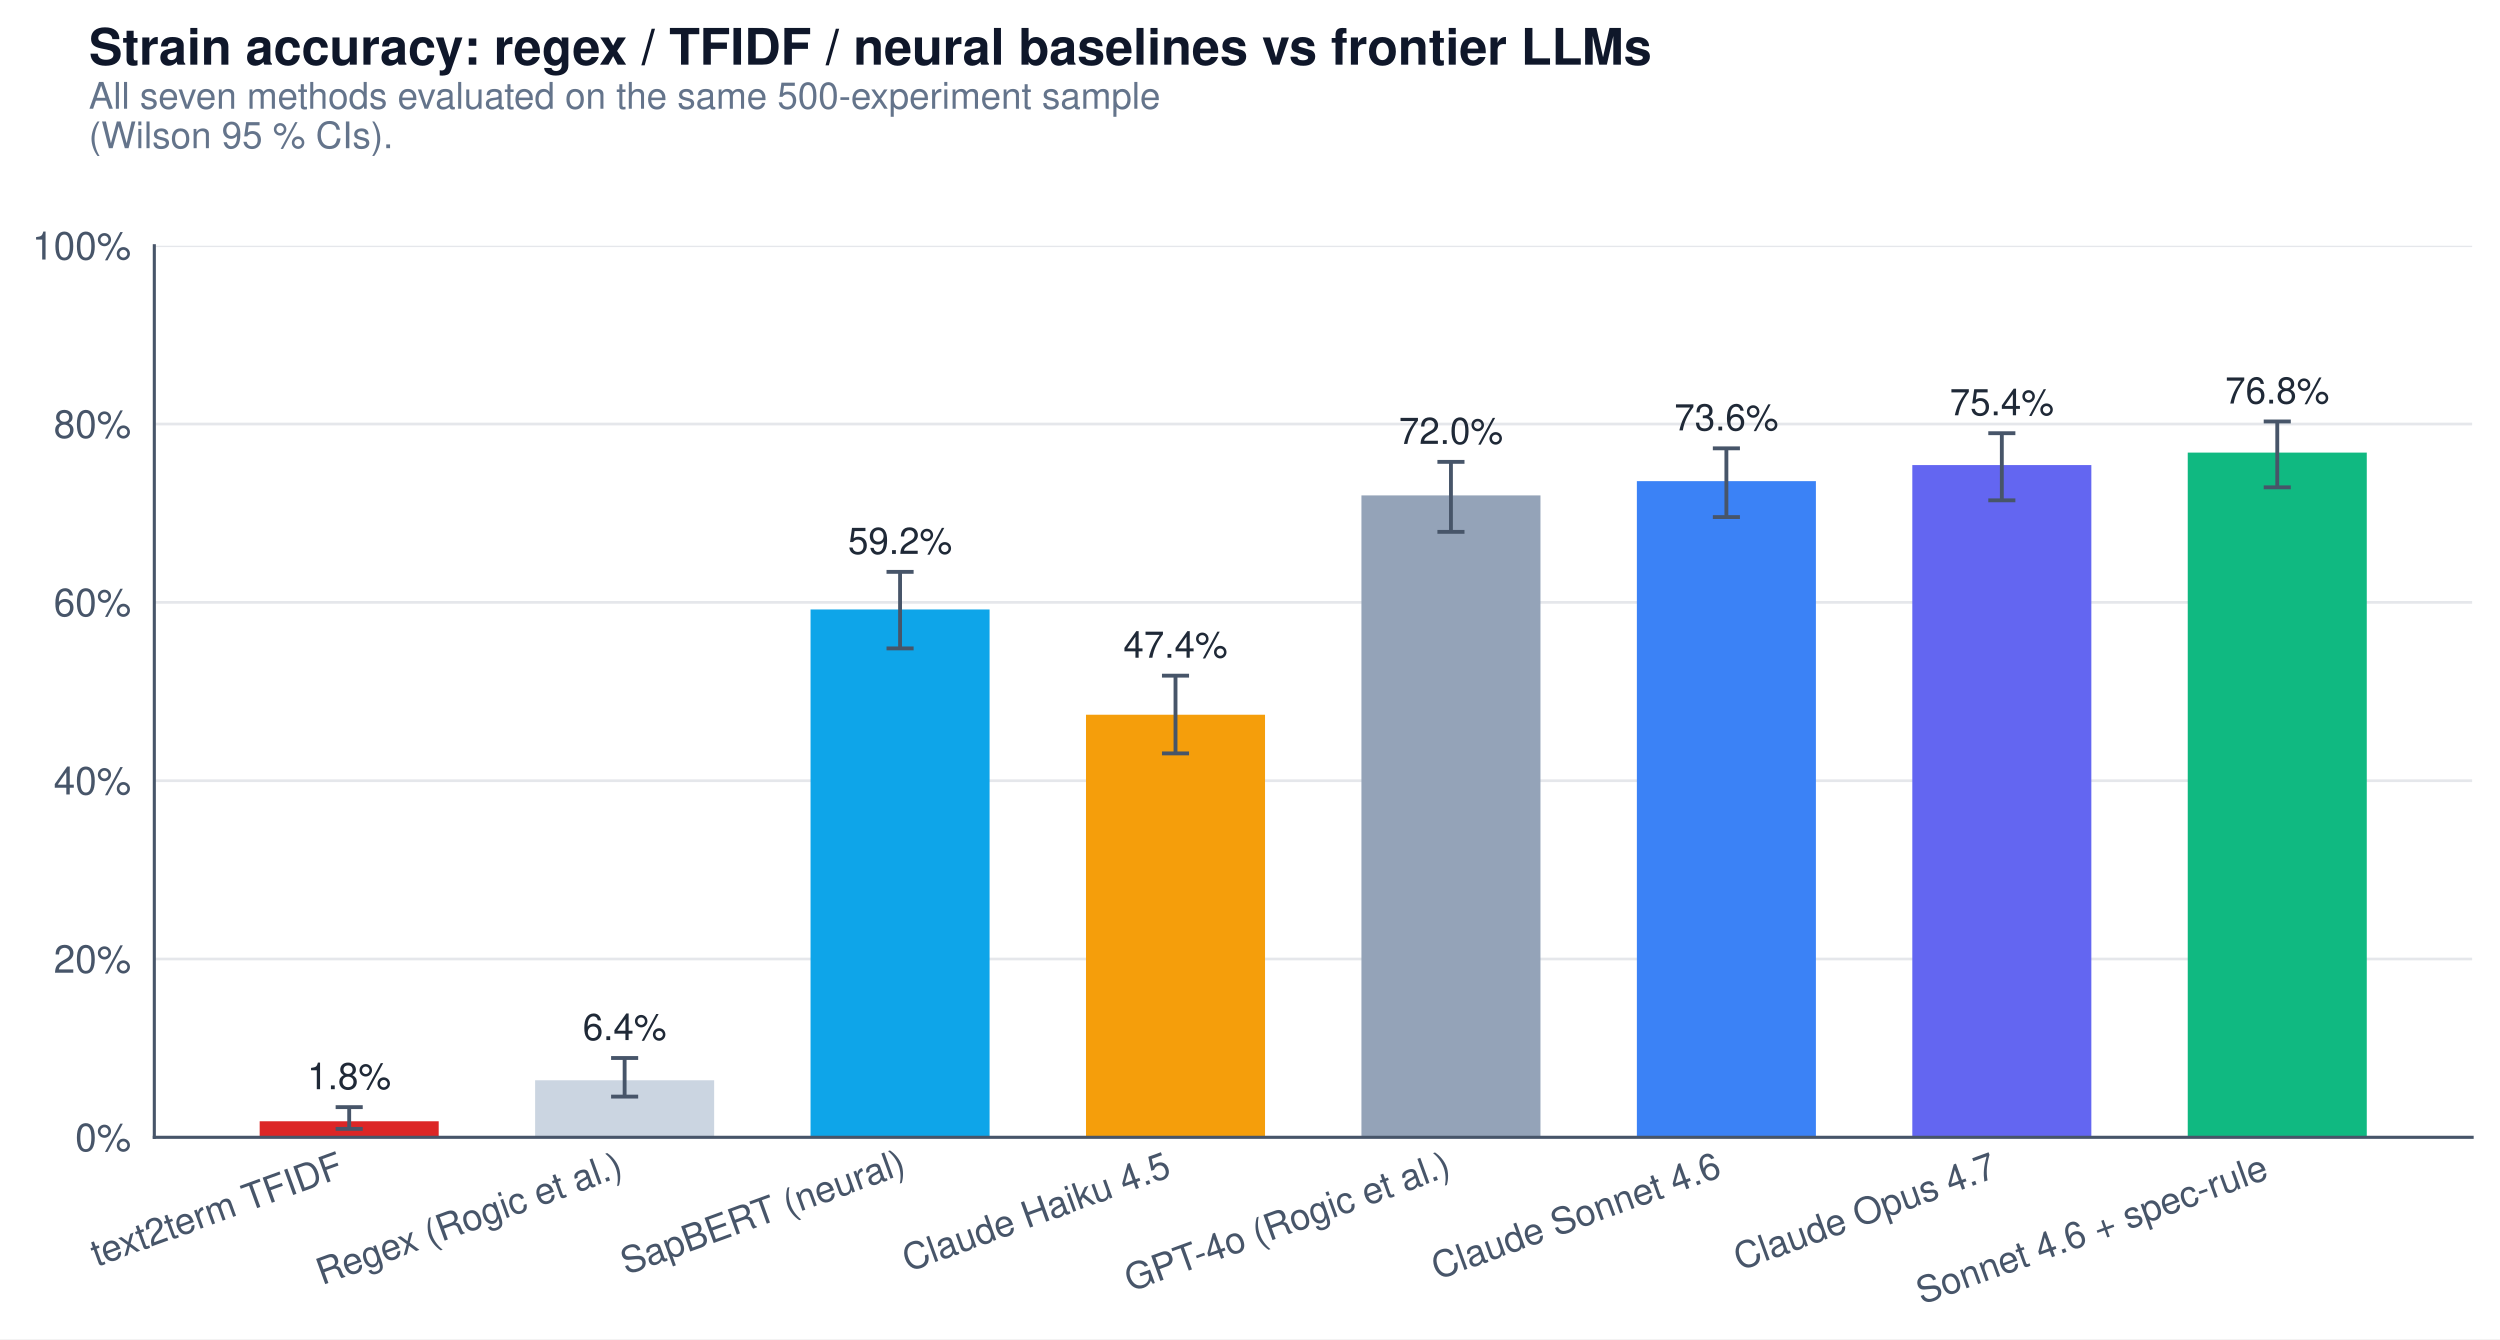
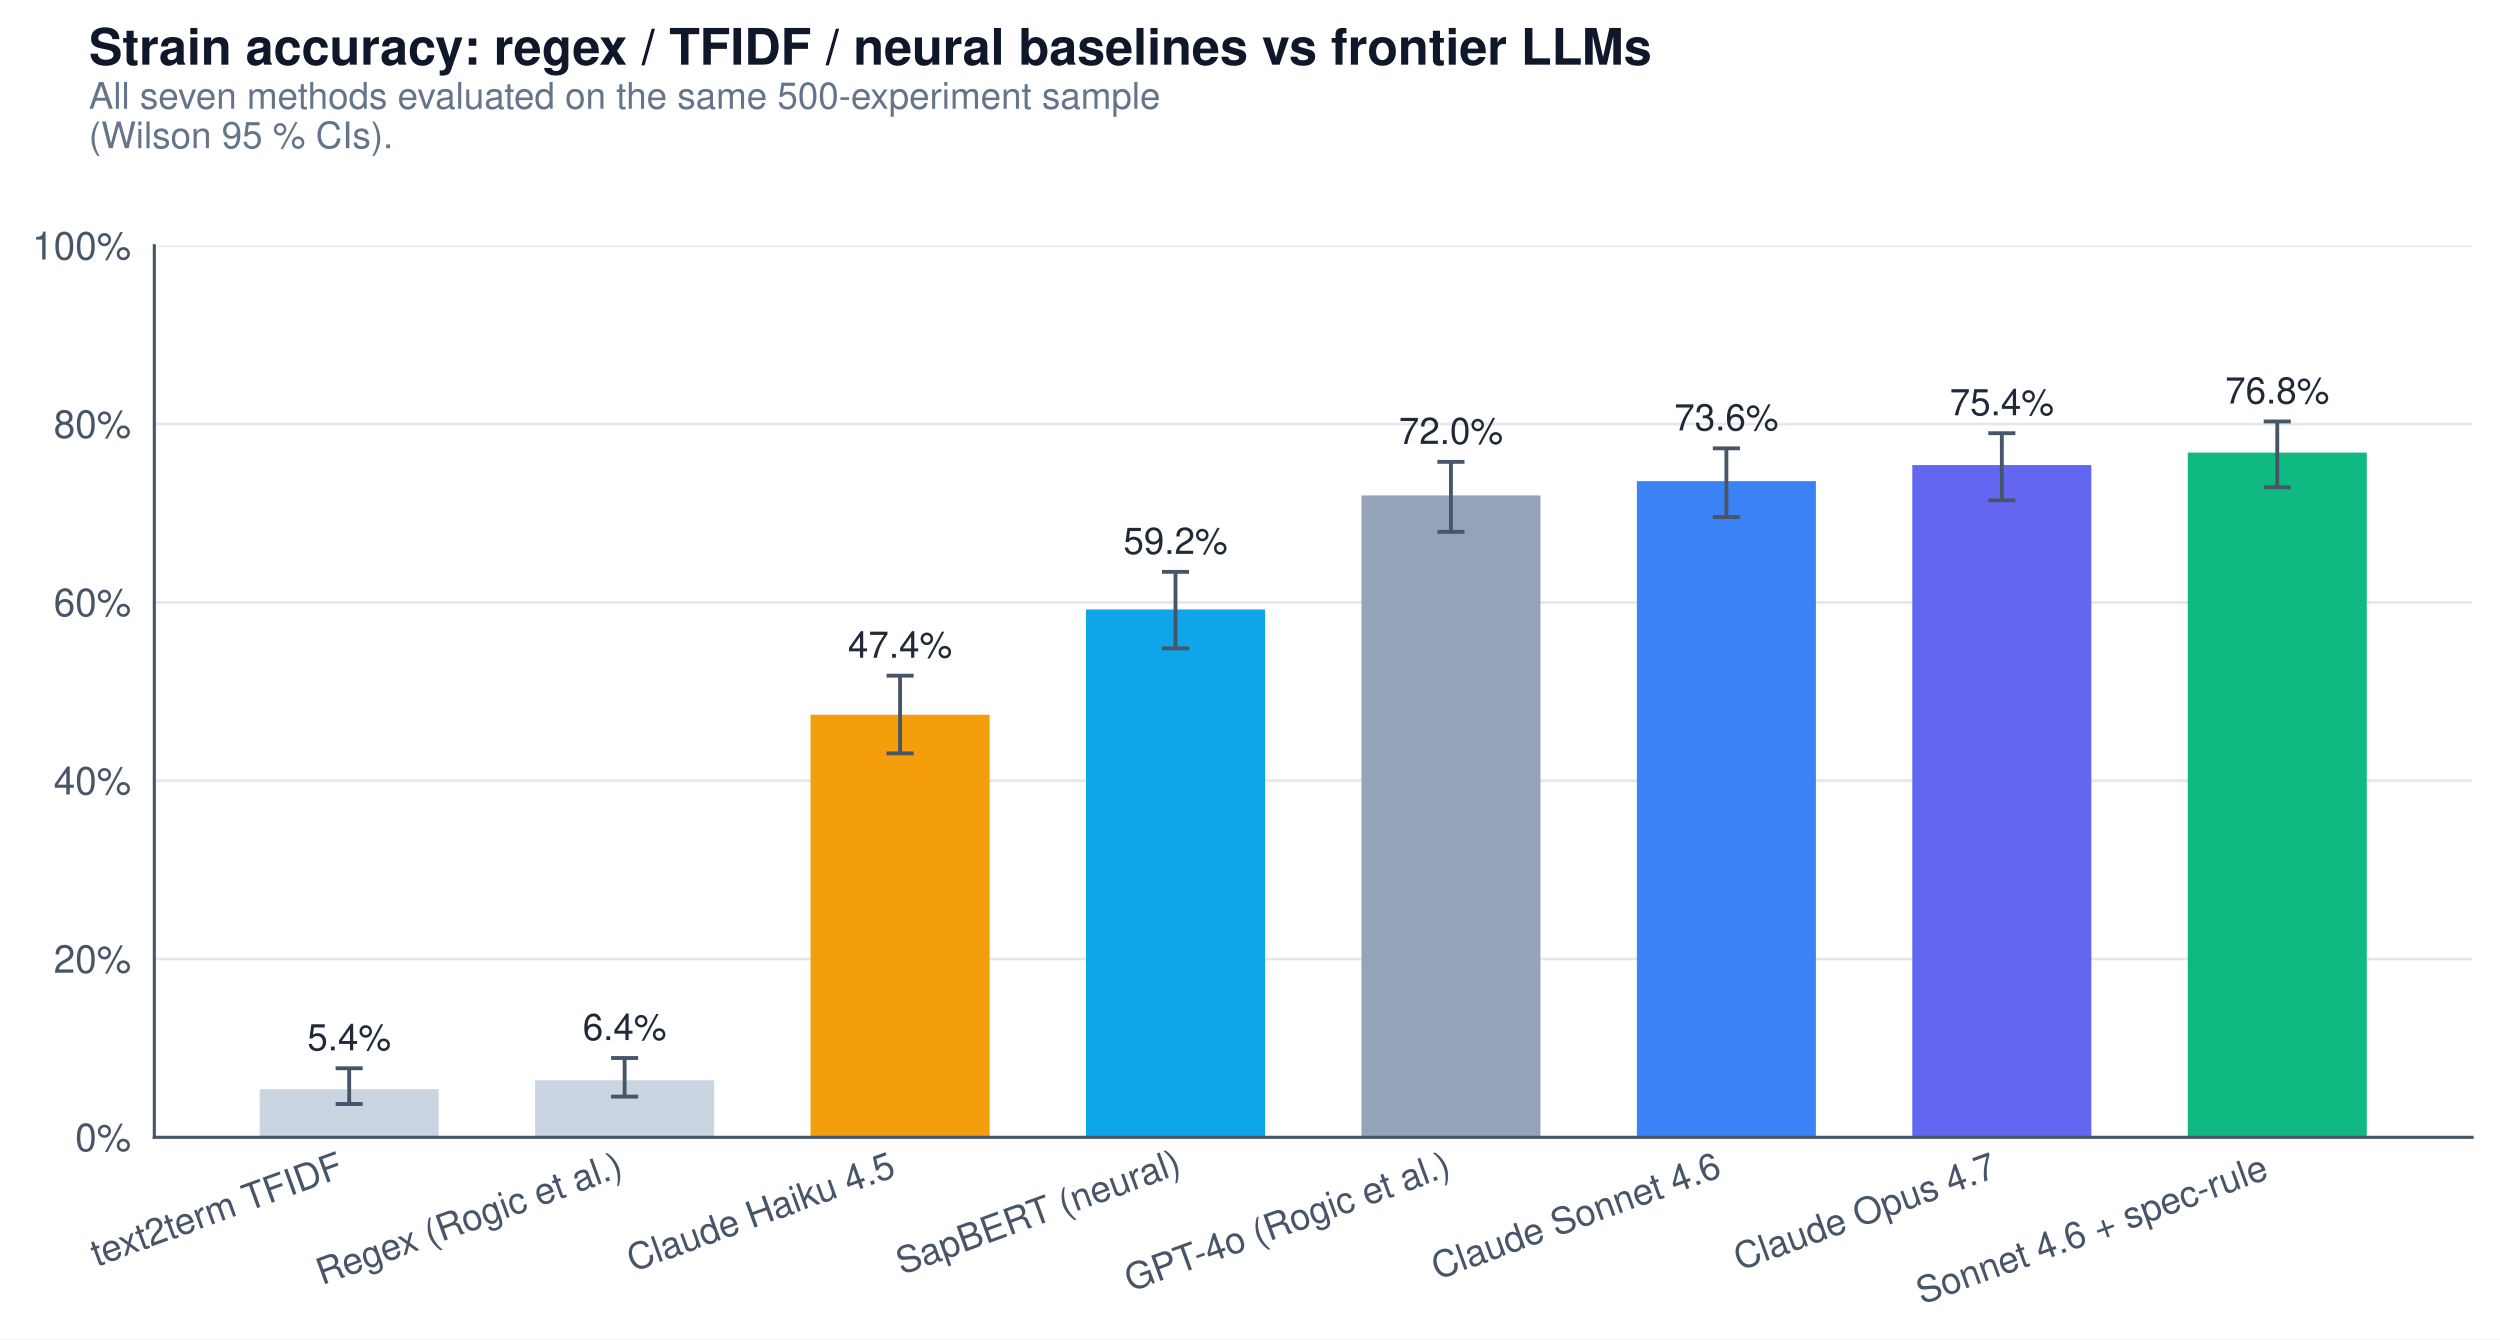
<svg xmlns="http://www.w3.org/2000/svg" xmlns:xlink="http://www.w3.org/1999/xlink" width="646.046pt" height="346.073pt" viewBox="0 0 646.046 346.073" version="1.1">
  <defs>
    <style type="text/css">*{stroke-linejoin: round; stroke-linecap: butt}</style>
  </defs>
  <g id="figure_1">
    <g id="patch_1">
      <path d="M 0 346.073  L 646.046 346.073  L 646.046 0  L 0 0  z " style="fill: #ffffff" />
    </g>
    <g id="axes_1">
      <g id="patch_2">
        <path d="M 39.878 293.902  L 638.846 293.902  L 638.846 63.502  L 39.878 63.502  z " style="fill: #ffffff" />
      </g>
      <g id="matplotlib.axis_1">
        <g id="xtick_1">
          <g id="line2d_1" />
          <g id="text_1">
            <text style="fill: #475569; font: 9.5px 'Helvetica Neue', 'Helvetica', 'Arial', 'DejaVu Sans'" transform="translate(24.94521 327.3079) rotate(-20)">text2term TFIDF</text>
          </g>
        </g>
        <g id="xtick_2">
          <g id="line2d_2" />
          <g id="text_2">
            <text style="fill: #475569; font: 9.5px 'Helvetica Neue', 'Helvetica', 'Arial', 'DejaVu Sans'" transform="translate(83.21021 332.1445) rotate(-20)">Regex (Rogic et al.)</text>
          </g>
        </g>
        <g id="xtick_3">
          <g id="line2d_3" />
          <g id="text_3">
-             <text style="fill: #475569; font: 9.5px 'Helvetica Neue', 'Helvetica', 'Arial', 'DejaVu Sans'" transform="translate(161.8541 329.4416) rotate(-20)">SapBERT (neural)</text>
+             <text style="fill: #475569; font: 9.5px 'Helvetica Neue', 'Helvetica', 'Arial', 'DejaVu Sans'" transform="translate(163.4931 328.6944) rotate(-20)">Claude Haiku 4.5</text>
          </g>
        </g>
        <g id="xtick_4">
          <g id="line2d_4" />
          <g id="text_4">
-             <text style="fill: #475569; font: 9.5px 'Helvetica Neue', 'Helvetica', 'Arial', 'DejaVu Sans'" transform="translate(234.6717 328.6944) rotate(-20)">Claude Haiku 4.5</text>
+             <text style="fill: #475569; font: 9.5px 'Helvetica Neue', 'Helvetica', 'Arial', 'DejaVu Sans'" transform="translate(233.0327 329.4416) rotate(-20)">SapBERT (neural)</text>
          </g>
        </g>
        <g id="xtick_5">
          <g id="line2d_5" />
          <g id="text_5">
            <text style="fill: #475569; font: 9.5px 'Helvetica Neue', 'Helvetica', 'Arial', 'DejaVu Sans'" transform="translate(292.1012 333.8351) rotate(-20)">GPT-4o (Rogic et al.)</text>
          </g>
        </g>
        <g id="xtick_6">
          <g id="line2d_6" />
          <g id="text_6">
            <text style="fill: #475569; font: 9.5px 'Helvetica Neue', 'Helvetica', 'Arial', 'DejaVu Sans'" transform="translate(371.4062 330.7409) rotate(-20)">Claude Sonnet 4.6</text>
          </g>
        </g>
        <g id="xtick_7">
          <g id="line2d_7" />
          <g id="text_7">
            <text style="fill: #475569; font: 9.5px 'Helvetica Neue', 'Helvetica', 'Arial', 'DejaVu Sans'" transform="translate(449.5215 328.3668) rotate(-20)">Claude Opus 4.7</text>
          </g>
        </g>
        <g id="xtick_8">
          <g id="line2d_8" />
          <g id="text_8">
            <text style="fill: #475569; font: 9.5px 'Helvetica Neue', 'Helvetica', 'Arial', 'DejaVu Sans'" transform="translate(496.6681 337.1138) rotate(-20)">Sonnet 4.6 + spec-rule</text>
          </g>
        </g>
      </g>
      <g id="matplotlib.axis_2">
        <g id="ytick_1">
          <g id="line2d_9">
-             <path d="M 39.878 293.902  L 638.846 293.902  " clip-path="url(#p77079119bf)" style="fill: none; stroke: #e5e7eb; stroke-width: 0.7; stroke-linecap: square" />
+             <path d="M 39.878 293.902  L 638.846 293.902  " clip-path="url(#p769e91ff7f)" style="fill: none; stroke: #e5e7eb; stroke-width: 0.7; stroke-linecap: square" />
          </g>
          <g id="line2d_10" />
          <g id="text_9">
            <text style="fill: #475569; font: 10px 'Helvetica Neue', 'Helvetica', 'Arial', 'DejaVu Sans'; text-anchor: end" x="33.878" y="297.473" transform="rotate(-0 33.87812 297.4725)">0%</text>
          </g>
        </g>
        <g id="ytick_2">
          <g id="line2d_11">
-             <path d="M 39.878 247.822  L 638.846 247.822  " clip-path="url(#p77079119bf)" style="fill: none; stroke: #e5e7eb; stroke-width: 0.7; stroke-linecap: square" />
+             <path d="M 39.878 247.822  L 638.846 247.822  " clip-path="url(#p769e91ff7f)" style="fill: none; stroke: #e5e7eb; stroke-width: 0.7; stroke-linecap: square" />
          </g>
          <g id="line2d_12" />
          <g id="text_10">
            <text style="fill: #475569; font: 10px 'Helvetica Neue', 'Helvetica', 'Arial', 'DejaVu Sans'; text-anchor: end" x="33.878" y="251.393" transform="rotate(-0 33.87812 251.3925)">20%</text>
          </g>
        </g>
        <g id="ytick_3">
          <g id="line2d_13">
-             <path d="M 39.878 201.742  L 638.846 201.742  " clip-path="url(#p77079119bf)" style="fill: none; stroke: #e5e7eb; stroke-width: 0.7; stroke-linecap: square" />
+             <path d="M 39.878 201.742  L 638.846 201.742  " clip-path="url(#p769e91ff7f)" style="fill: none; stroke: #e5e7eb; stroke-width: 0.7; stroke-linecap: square" />
          </g>
          <g id="line2d_14" />
          <g id="text_11">
            <text style="fill: #475569; font: 10px 'Helvetica Neue', 'Helvetica', 'Arial', 'DejaVu Sans'; text-anchor: end" x="33.878" y="205.312" transform="rotate(-0 33.87812 205.3125)">40%</text>
          </g>
        </g>
        <g id="ytick_4">
          <g id="line2d_15">
-             <path d="M 39.878 155.662  L 638.846 155.662  " clip-path="url(#p77079119bf)" style="fill: none; stroke: #e5e7eb; stroke-width: 0.7; stroke-linecap: square" />
+             <path d="M 39.878 155.662  L 638.846 155.662  " clip-path="url(#p769e91ff7f)" style="fill: none; stroke: #e5e7eb; stroke-width: 0.7; stroke-linecap: square" />
          </g>
          <g id="line2d_16" />
          <g id="text_12">
            <text style="fill: #475569; font: 10px 'Helvetica Neue', 'Helvetica', 'Arial', 'DejaVu Sans'; text-anchor: end" x="33.878" y="159.232" transform="rotate(-0 33.87812 159.2325)">60%</text>
          </g>
        </g>
        <g id="ytick_5">
          <g id="line2d_17">
-             <path d="M 39.878 109.582  L 638.846 109.582  " clip-path="url(#p77079119bf)" style="fill: none; stroke: #e5e7eb; stroke-width: 0.7; stroke-linecap: square" />
+             <path d="M 39.878 109.582  L 638.846 109.582  " clip-path="url(#p769e91ff7f)" style="fill: none; stroke: #e5e7eb; stroke-width: 0.7; stroke-linecap: square" />
          </g>
          <g id="line2d_18" />
          <g id="text_13">
            <text style="fill: #475569; font: 10px 'Helvetica Neue', 'Helvetica', 'Arial', 'DejaVu Sans'; text-anchor: end" x="33.878" y="113.153" transform="rotate(-0 33.87812 113.1525)">80%</text>
          </g>
        </g>
        <g id="ytick_6">
          <g id="line2d_19">
-             <path d="M 39.878 63.502  L 638.846 63.502  " clip-path="url(#p77079119bf)" style="fill: none; stroke: #e5e7eb; stroke-width: 0.7; stroke-linecap: square" />
+             <path d="M 39.878 63.502  L 638.846 63.502  " clip-path="url(#p769e91ff7f)" style="fill: none; stroke: #e5e7eb; stroke-width: 0.7; stroke-linecap: square" />
          </g>
          <g id="line2d_20" />
          <g id="text_14">
            <text style="fill: #475569; font: 10px 'Helvetica Neue', 'Helvetica', 'Arial', 'DejaVu Sans'; text-anchor: end" x="33.878" y="67.073" transform="rotate(-0 33.87812 67.0725)">100%</text>
          </g>
        </g>
      </g>
      <g id="patch_3">
-         <path d="M 67.104 293.902  L 113.37 293.902  L 113.37 289.755  L 67.104 289.755  z " clip-path="url(#p77079119bf)" style="fill: #dc2626" />
+         <path d="M 67.104 293.902  L 113.37 293.902  L 113.37 281.461  L 67.104 281.461  z " clip-path="url(#p769e91ff7f)" style="fill: #cbd5e1" />
      </g>
      <g id="patch_4">
-         <path d="M 138.283 293.902  L 184.549 293.902  L 184.549 279.157  L 138.283 279.157  z " clip-path="url(#p77079119bf)" style="fill: #cbd5e1" />
+         <path d="M 138.283 293.902  L 184.549 293.902  L 184.549 279.157  L 138.283 279.157  z " clip-path="url(#p769e91ff7f)" style="fill: #cbd5e1" />
      </g>
      <g id="patch_5">
-         <path d="M 209.461 293.902  L 255.727 293.902  L 255.727 157.505  L 209.461 157.505  z " clip-path="url(#p77079119bf)" style="fill: #0ea5e9" />
+         <path d="M 209.461 293.902  L 255.727 293.902  L 255.727 184.693  L 209.461 184.693  z " clip-path="url(#p769e91ff7f)" style="fill: #f59e0b" />
      </g>
      <g id="patch_6">
-         <path d="M 280.64 293.902  L 326.906 293.902  L 326.906 184.693  L 280.64 184.693  z " clip-path="url(#p77079119bf)" style="fill: #f59e0b" />
+         <path d="M 280.64 293.902  L 326.906 293.902  L 326.906 157.505  L 280.64 157.505  z " clip-path="url(#p769e91ff7f)" style="fill: #0ea5e9" />
      </g>
      <g id="patch_7">
-         <path d="M 351.818 293.902  L 398.084 293.902  L 398.084 128.014  L 351.818 128.014  z " clip-path="url(#p77079119bf)" style="fill: #94a3b8" />
+         <path d="M 351.818 293.902  L 398.084 293.902  L 398.084 128.014  L 351.818 128.014  z " clip-path="url(#p769e91ff7f)" style="fill: #94a3b8" />
      </g>
      <g id="patch_8">
-         <path d="M 422.997 293.902  L 469.263 293.902  L 469.263 124.328  L 422.997 124.328  z " clip-path="url(#p77079119bf)" style="fill: #3b82f6" />
+         <path d="M 422.997 293.902  L 469.263 293.902  L 469.263 124.328  L 422.997 124.328  z " clip-path="url(#p769e91ff7f)" style="fill: #3b82f6" />
      </g>
      <g id="patch_9">
-         <path d="M 494.176 293.902  L 540.442 293.902  L 540.442 120.181  L 494.176 120.181  z " clip-path="url(#p77079119bf)" style="fill: #6366f1" />
+         <path d="M 494.176 293.902  L 540.442 293.902  L 540.442 120.181  L 494.176 120.181  z " clip-path="url(#p769e91ff7f)" style="fill: #6366f1" />
      </g>
      <g id="patch_10">
-         <path d="M 565.354 293.902  L 611.62 293.902  L 611.62 116.955  L 565.354 116.955  z " clip-path="url(#p77079119bf)" style="fill: #10b981" />
+         <path d="M 565.354 293.902  L 611.62 293.902  L 611.62 116.955  L 565.354 116.955  z " clip-path="url(#p769e91ff7f)" style="fill: #10b981" />
      </g>
      <g id="LineCollection_1">
-         <path d="M 90.237 291.714  L 90.237 286.103  " clip-path="url(#p77079119bf)" style="fill: none; stroke: #475569" />
-         <path d="M 161.416 283.374  L 161.416 273.407  " clip-path="url(#p77079119bf)" style="fill: none; stroke: #475569" />
-         <path d="M 232.594 167.556  L 232.594 147.778  " clip-path="url(#p77079119bf)" style="fill: none; stroke: #475569" />
-         <path d="M 303.773 194.693  L 303.773 174.601  " clip-path="url(#p77079119bf)" style="fill: none; stroke: #475569" />
-         <path d="M 374.951 137.442  L 374.951 119.359  " clip-path="url(#p77079119bf)" style="fill: none; stroke: #475569" />
-         <path d="M 446.13 133.62  L 446.13 115.865  " clip-path="url(#p77079119bf)" style="fill: none; stroke: #475569" />
-         <path d="M 517.309 129.303  L 517.309 111.951  " clip-path="url(#p77079119bf)" style="fill: none; stroke: #475569" />
-         <path d="M 588.487 125.931  L 588.487 108.921  " clip-path="url(#p77079119bf)" style="fill: none; stroke: #475569" />
+         <path d="M 90.237 285.291  L 90.237 276.063  " clip-path="url(#p769e91ff7f)" style="fill: none; stroke: #475569" />
+         <path d="M 161.416 283.374  L 161.416 273.407  " clip-path="url(#p769e91ff7f)" style="fill: none; stroke: #475569" />
+         <path d="M 232.594 194.693  L 232.594 174.601  " clip-path="url(#p769e91ff7f)" style="fill: none; stroke: #475569" />
+         <path d="M 303.773 167.556  L 303.773 147.778  " clip-path="url(#p769e91ff7f)" style="fill: none; stroke: #475569" />
+         <path d="M 374.951 137.442  L 374.951 119.359  " clip-path="url(#p769e91ff7f)" style="fill: none; stroke: #475569" />
+         <path d="M 446.13 133.62  L 446.13 115.865  " clip-path="url(#p769e91ff7f)" style="fill: none; stroke: #475569" />
+         <path d="M 517.309 129.303  L 517.309 111.951  " clip-path="url(#p769e91ff7f)" style="fill: none; stroke: #475569" />
+         <path d="M 588.487 125.931  L 588.487 108.921  " clip-path="url(#p769e91ff7f)" style="fill: none; stroke: #475569" />
      </g>
      <g id="line2d_21">
        <defs>
-           <path id="m932bb06eec" d="M 3.5 0  L -3.5 -0  " style="stroke: #475569" />
+           <path id="m48c032a7bd" d="M 3.5 0  L -3.5 -0  " style="stroke: #475569" />
        </defs>
-         <g clip-path="url(#p77079119bf)">
-           <use xlink:href="#m932bb06eec" x="90.237" y="291.714" style="fill: #475569; stroke: #475569" />
-           <use xlink:href="#m932bb06eec" x="161.416" y="283.374" style="fill: #475569; stroke: #475569" />
-           <use xlink:href="#m932bb06eec" x="232.594" y="167.556" style="fill: #475569; stroke: #475569" />
-           <use xlink:href="#m932bb06eec" x="303.773" y="194.693" style="fill: #475569; stroke: #475569" />
-           <use xlink:href="#m932bb06eec" x="374.951" y="137.442" style="fill: #475569; stroke: #475569" />
-           <use xlink:href="#m932bb06eec" x="446.13" y="133.62" style="fill: #475569; stroke: #475569" />
-           <use xlink:href="#m932bb06eec" x="517.309" y="129.303" style="fill: #475569; stroke: #475569" />
-           <use xlink:href="#m932bb06eec" x="588.487" y="125.931" style="fill: #475569; stroke: #475569" />
+         <g clip-path="url(#p769e91ff7f)">
+           <use xlink:href="#m48c032a7bd" x="90.237" y="285.291" style="fill: #475569; stroke: #475569" />
+           <use xlink:href="#m48c032a7bd" x="161.416" y="283.374" style="fill: #475569; stroke: #475569" />
+           <use xlink:href="#m48c032a7bd" x="232.594" y="194.693" style="fill: #475569; stroke: #475569" />
+           <use xlink:href="#m48c032a7bd" x="303.773" y="167.556" style="fill: #475569; stroke: #475569" />
+           <use xlink:href="#m48c032a7bd" x="374.951" y="137.442" style="fill: #475569; stroke: #475569" />
+           <use xlink:href="#m48c032a7bd" x="446.13" y="133.62" style="fill: #475569; stroke: #475569" />
+           <use xlink:href="#m48c032a7bd" x="517.309" y="129.303" style="fill: #475569; stroke: #475569" />
+           <use xlink:href="#m48c032a7bd" x="588.487" y="125.931" style="fill: #475569; stroke: #475569" />
        </g>
      </g>
      <g id="line2d_22">
-         <g clip-path="url(#p77079119bf)">
-           <use xlink:href="#m932bb06eec" x="90.237" y="286.103" style="fill: #475569; stroke: #475569" />
-           <use xlink:href="#m932bb06eec" x="161.416" y="273.407" style="fill: #475569; stroke: #475569" />
-           <use xlink:href="#m932bb06eec" x="232.594" y="147.778" style="fill: #475569; stroke: #475569" />
-           <use xlink:href="#m932bb06eec" x="303.773" y="174.601" style="fill: #475569; stroke: #475569" />
-           <use xlink:href="#m932bb06eec" x="374.951" y="119.359" style="fill: #475569; stroke: #475569" />
-           <use xlink:href="#m932bb06eec" x="446.13" y="115.865" style="fill: #475569; stroke: #475569" />
-           <use xlink:href="#m932bb06eec" x="517.309" y="111.951" style="fill: #475569; stroke: #475569" />
-           <use xlink:href="#m932bb06eec" x="588.487" y="108.921" style="fill: #475569; stroke: #475569" />
+         <g clip-path="url(#p769e91ff7f)">
+           <use xlink:href="#m48c032a7bd" x="90.237" y="276.063" style="fill: #475569; stroke: #475569" />
+           <use xlink:href="#m48c032a7bd" x="161.416" y="273.407" style="fill: #475569; stroke: #475569" />
+           <use xlink:href="#m48c032a7bd" x="232.594" y="174.601" style="fill: #475569; stroke: #475569" />
+           <use xlink:href="#m48c032a7bd" x="303.773" y="147.778" style="fill: #475569; stroke: #475569" />
+           <use xlink:href="#m48c032a7bd" x="374.951" y="119.359" style="fill: #475569; stroke: #475569" />
+           <use xlink:href="#m48c032a7bd" x="446.13" y="115.865" style="fill: #475569; stroke: #475569" />
+           <use xlink:href="#m48c032a7bd" x="517.309" y="111.951" style="fill: #475569; stroke: #475569" />
+           <use xlink:href="#m48c032a7bd" x="588.487" y="108.921" style="fill: #475569; stroke: #475569" />
        </g>
      </g>
      <g id="patch_11">
        <path d="M 39.878 293.902  L 39.878 63.502  " style="fill: none; stroke: #475569; stroke-width: 0.8; stroke-linejoin: miter; stroke-linecap: square" />
      </g>
      <g id="patch_12">
        <path d="M 39.878 293.902  L 638.846 293.902  " style="fill: none; stroke: #475569; stroke-width: 0.8; stroke-linejoin: miter; stroke-linecap: square" />
      </g>
      <g id="text_15">
-         <text style="fill: #1f2937; font: 9.5px 'Helvetica Neue', 'Helvetica', 'Arial', 'DejaVu Sans'; text-anchor: middle" x="90.237" y="281.466" transform="rotate(-0 90.23699 281.4661)">1.8%</text>
+         <text style="fill: #1f2937; font: 9.5px 'Helvetica Neue', 'Helvetica', 'Arial', 'DejaVu Sans'; text-anchor: middle" x="90.237" y="271.426" transform="rotate(-0 90.23699 271.4264)">5.4%</text>
      </g>
      <g id="text_16">
        <text style="fill: #1f2937; font: 9.5px 'Helvetica Neue', 'Helvetica', 'Arial', 'DejaVu Sans'; text-anchor: middle" x="161.416" y="268.771" transform="rotate(-0 161.4156 268.7708)">6.4%</text>
      </g>
      <g id="text_17">
-         <text style="fill: #1f2937; font: 9.5px 'Helvetica Neue', 'Helvetica', 'Arial', 'DejaVu Sans'; text-anchor: middle" x="232.594" y="143.142" transform="rotate(-0 232.5942 143.1417)">59.2%</text>
+         <text style="fill: #1f2937; font: 9.5px 'Helvetica Neue', 'Helvetica', 'Arial', 'DejaVu Sans'; text-anchor: middle" x="232.594" y="169.965" transform="rotate(-0 232.5942 169.9647)">47.4%</text>
      </g>
      <g id="text_18">
-         <text style="fill: #1f2937; font: 9.5px 'Helvetica Neue', 'Helvetica', 'Arial', 'DejaVu Sans'; text-anchor: middle" x="303.773" y="169.965" transform="rotate(-0 303.7728 169.9647)">47.4%</text>
+         <text style="fill: #1f2937; font: 9.5px 'Helvetica Neue', 'Helvetica', 'Arial', 'DejaVu Sans'; text-anchor: middle" x="303.773" y="143.142" transform="rotate(-0 303.7728 143.1417)">59.2%</text>
      </g>
      <g id="text_19">
        <text style="fill: #1f2937; font: 9.5px 'Helvetica Neue', 'Helvetica', 'Arial', 'DejaVu Sans'; text-anchor: middle" x="374.951" y="114.723" transform="rotate(-0 374.9514 114.7227)">72.0%</text>
      </g>
      <g id="text_20">
        <text style="fill: #1f2937; font: 9.5px 'Helvetica Neue', 'Helvetica', 'Arial', 'DejaVu Sans'; text-anchor: middle" x="446.13" y="111.228" transform="rotate(-0 446.13 111.228)">73.6%</text>
      </g>
      <g id="text_21">
        <text style="fill: #1f2937; font: 9.5px 'Helvetica Neue', 'Helvetica', 'Arial', 'DejaVu Sans'; text-anchor: middle" x="517.309" y="107.314" transform="rotate(-0 517.3086 107.3142)">75.4%</text>
      </g>
      <g id="text_22">
        <text style="fill: #1f2937; font: 9.5px 'Helvetica Neue', 'Helvetica', 'Arial', 'DejaVu Sans'; text-anchor: middle" x="588.487" y="104.284" transform="rotate(-0 588.4873 104.284)">76.8%</text>
      </g>
    </g>
    <g id="text_23">
      <text style="fill: #0f172a; font: 600 13px 'Helvetica Neue', 'Helvetica', 'Arial', 'DejaVu Sans'; text-anchor: start" x="22.958" y="16.702" transform="rotate(-0 22.95812 16.70219)">Strain accuracy: regex / TFIDF / neural baselines vs frontier LLMs</text>
    </g>
    <g id="text_24">
      <text style="fill: #64748b; font: 9.5px 'Helvetica Neue', 'Helvetica', 'Arial', 'DejaVu Sans'" transform="translate(22.95812 28.0977)">All seven methods evaluated on the same 500-experiment sample</text>
      <text style="fill: #64748b; font: 9.5px 'Helvetica Neue', 'Helvetica', 'Arial', 'DejaVu Sans'" transform="translate(22.95812 38.30219)">(Wilson 95 % CIs).</text>
    </g>
  </g>
  <defs>
-     <clipPath id="p77079119bf">
+     <clipPath id="p769e91ff7f">
      <rect x="39.878" y="63.502" width="598.968" height="230.4" />
    </clipPath>
  </defs>
</svg>
